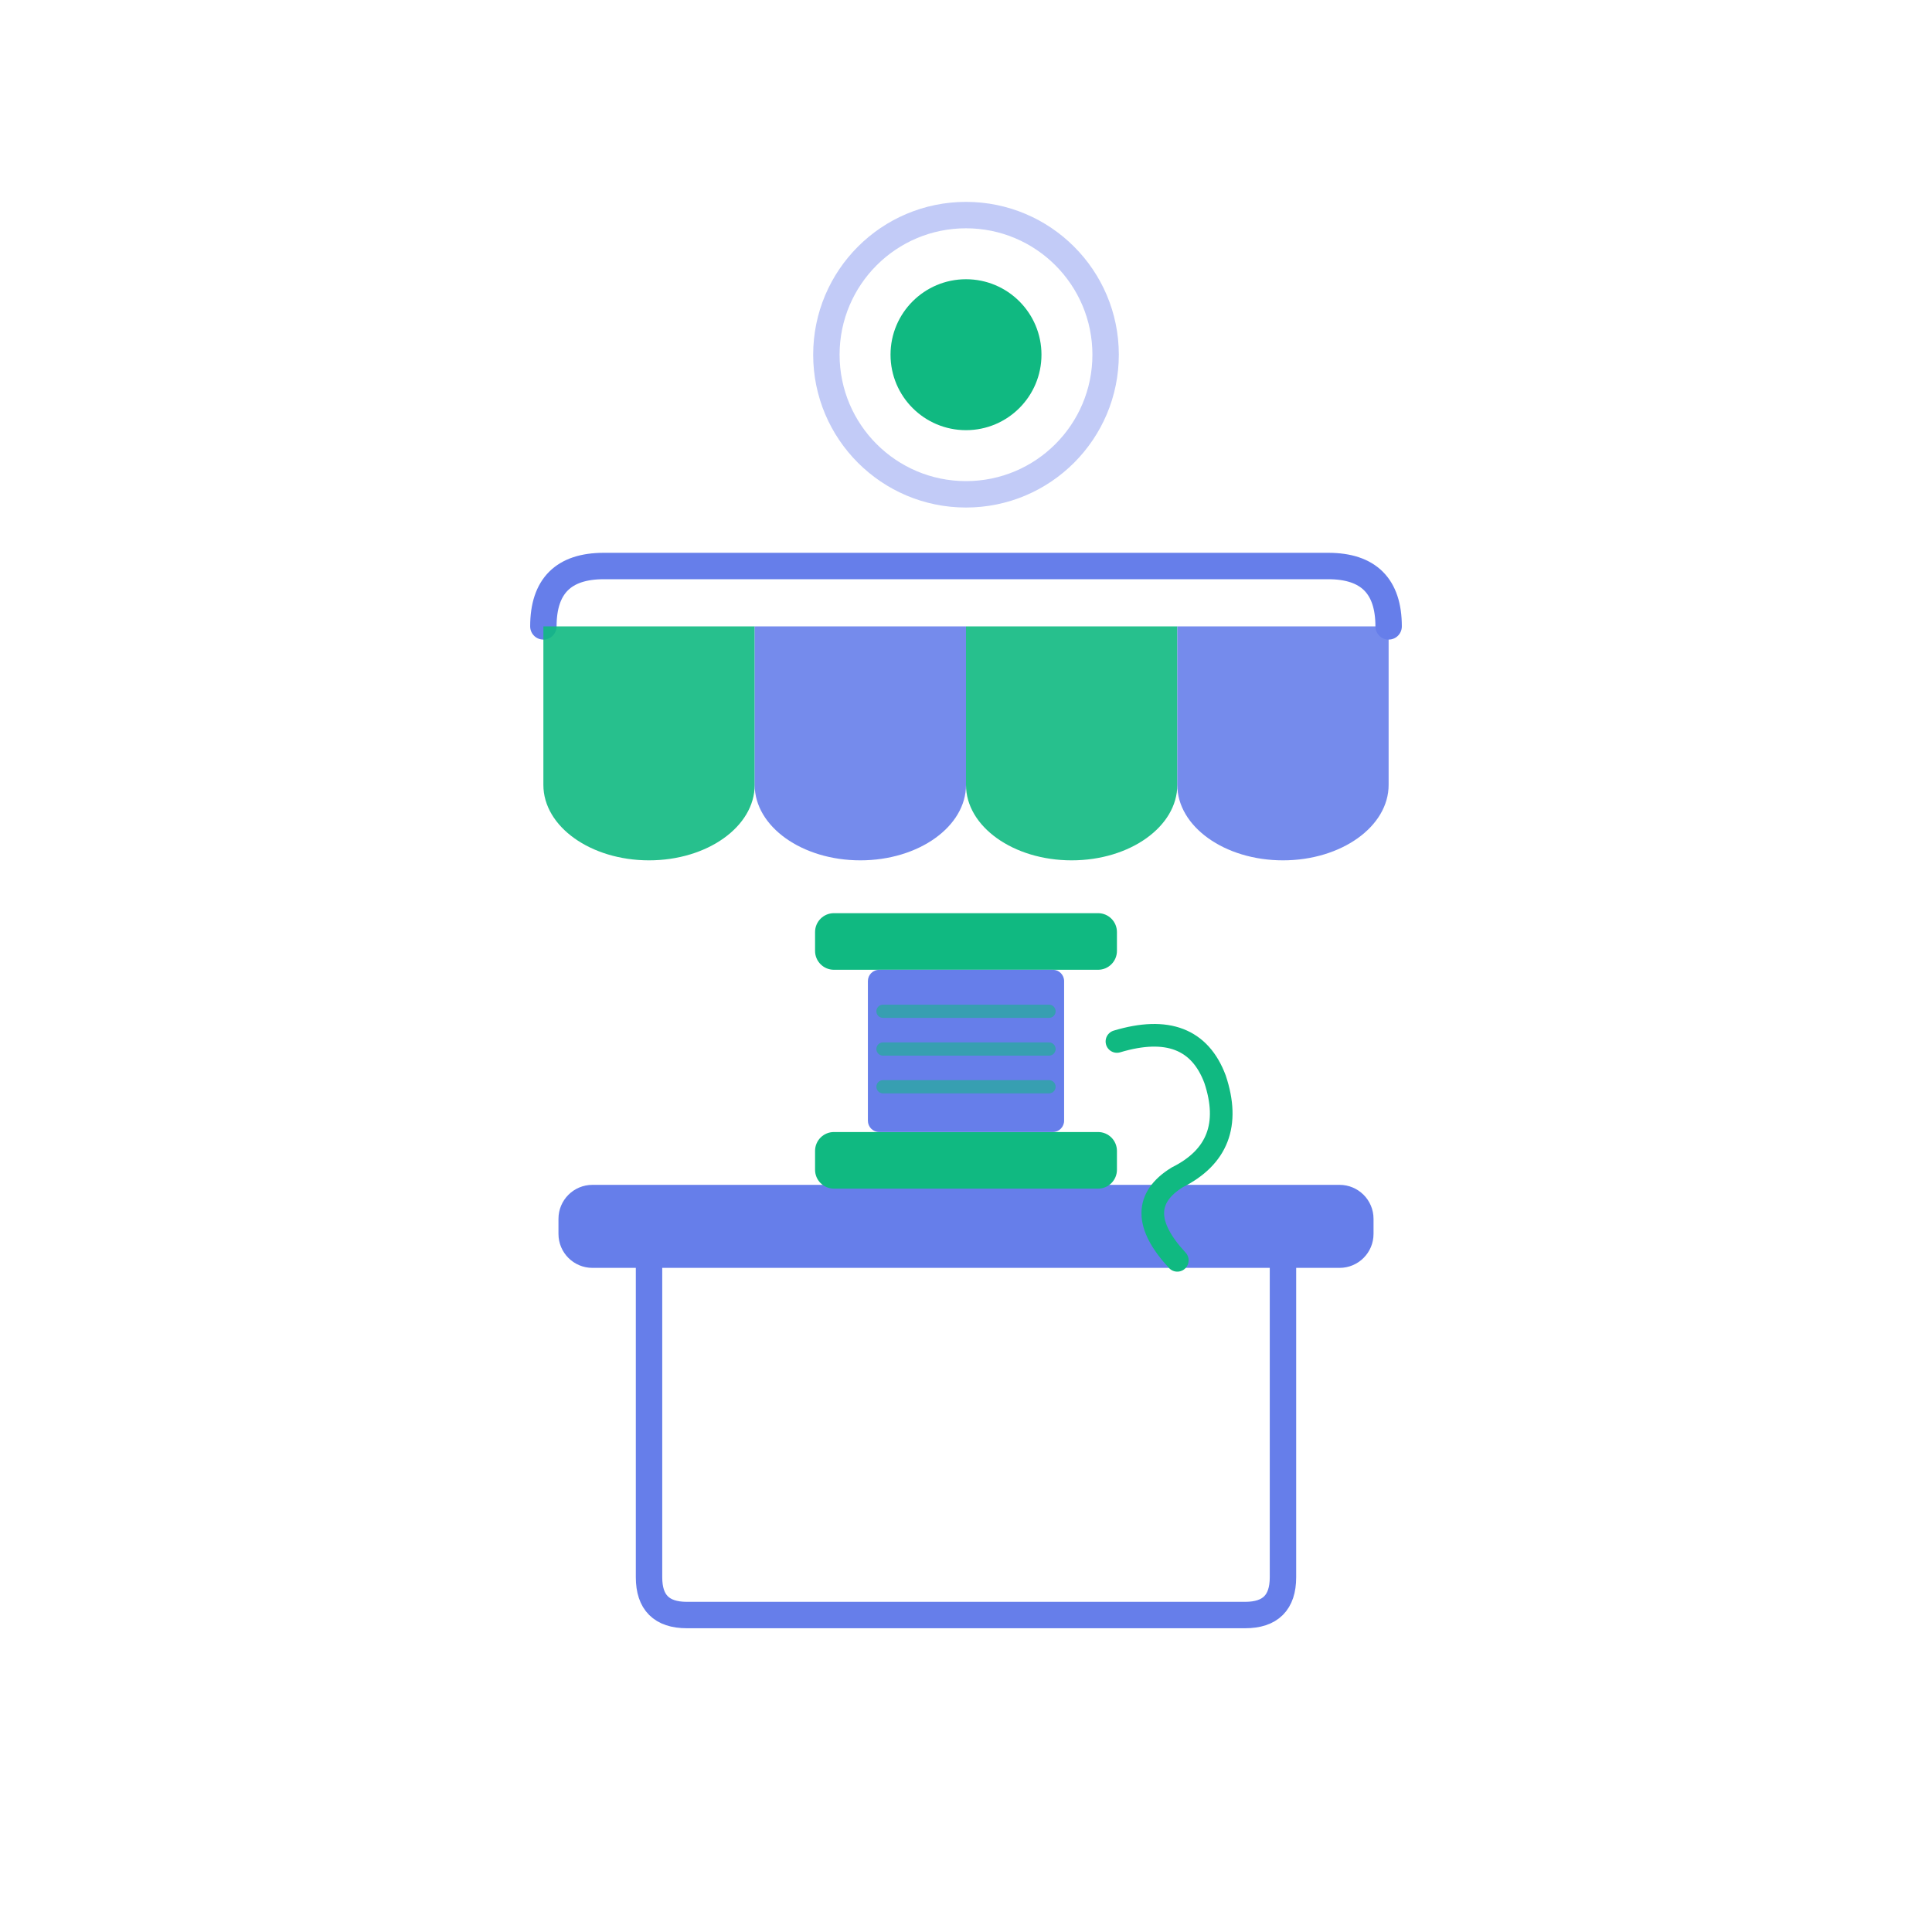
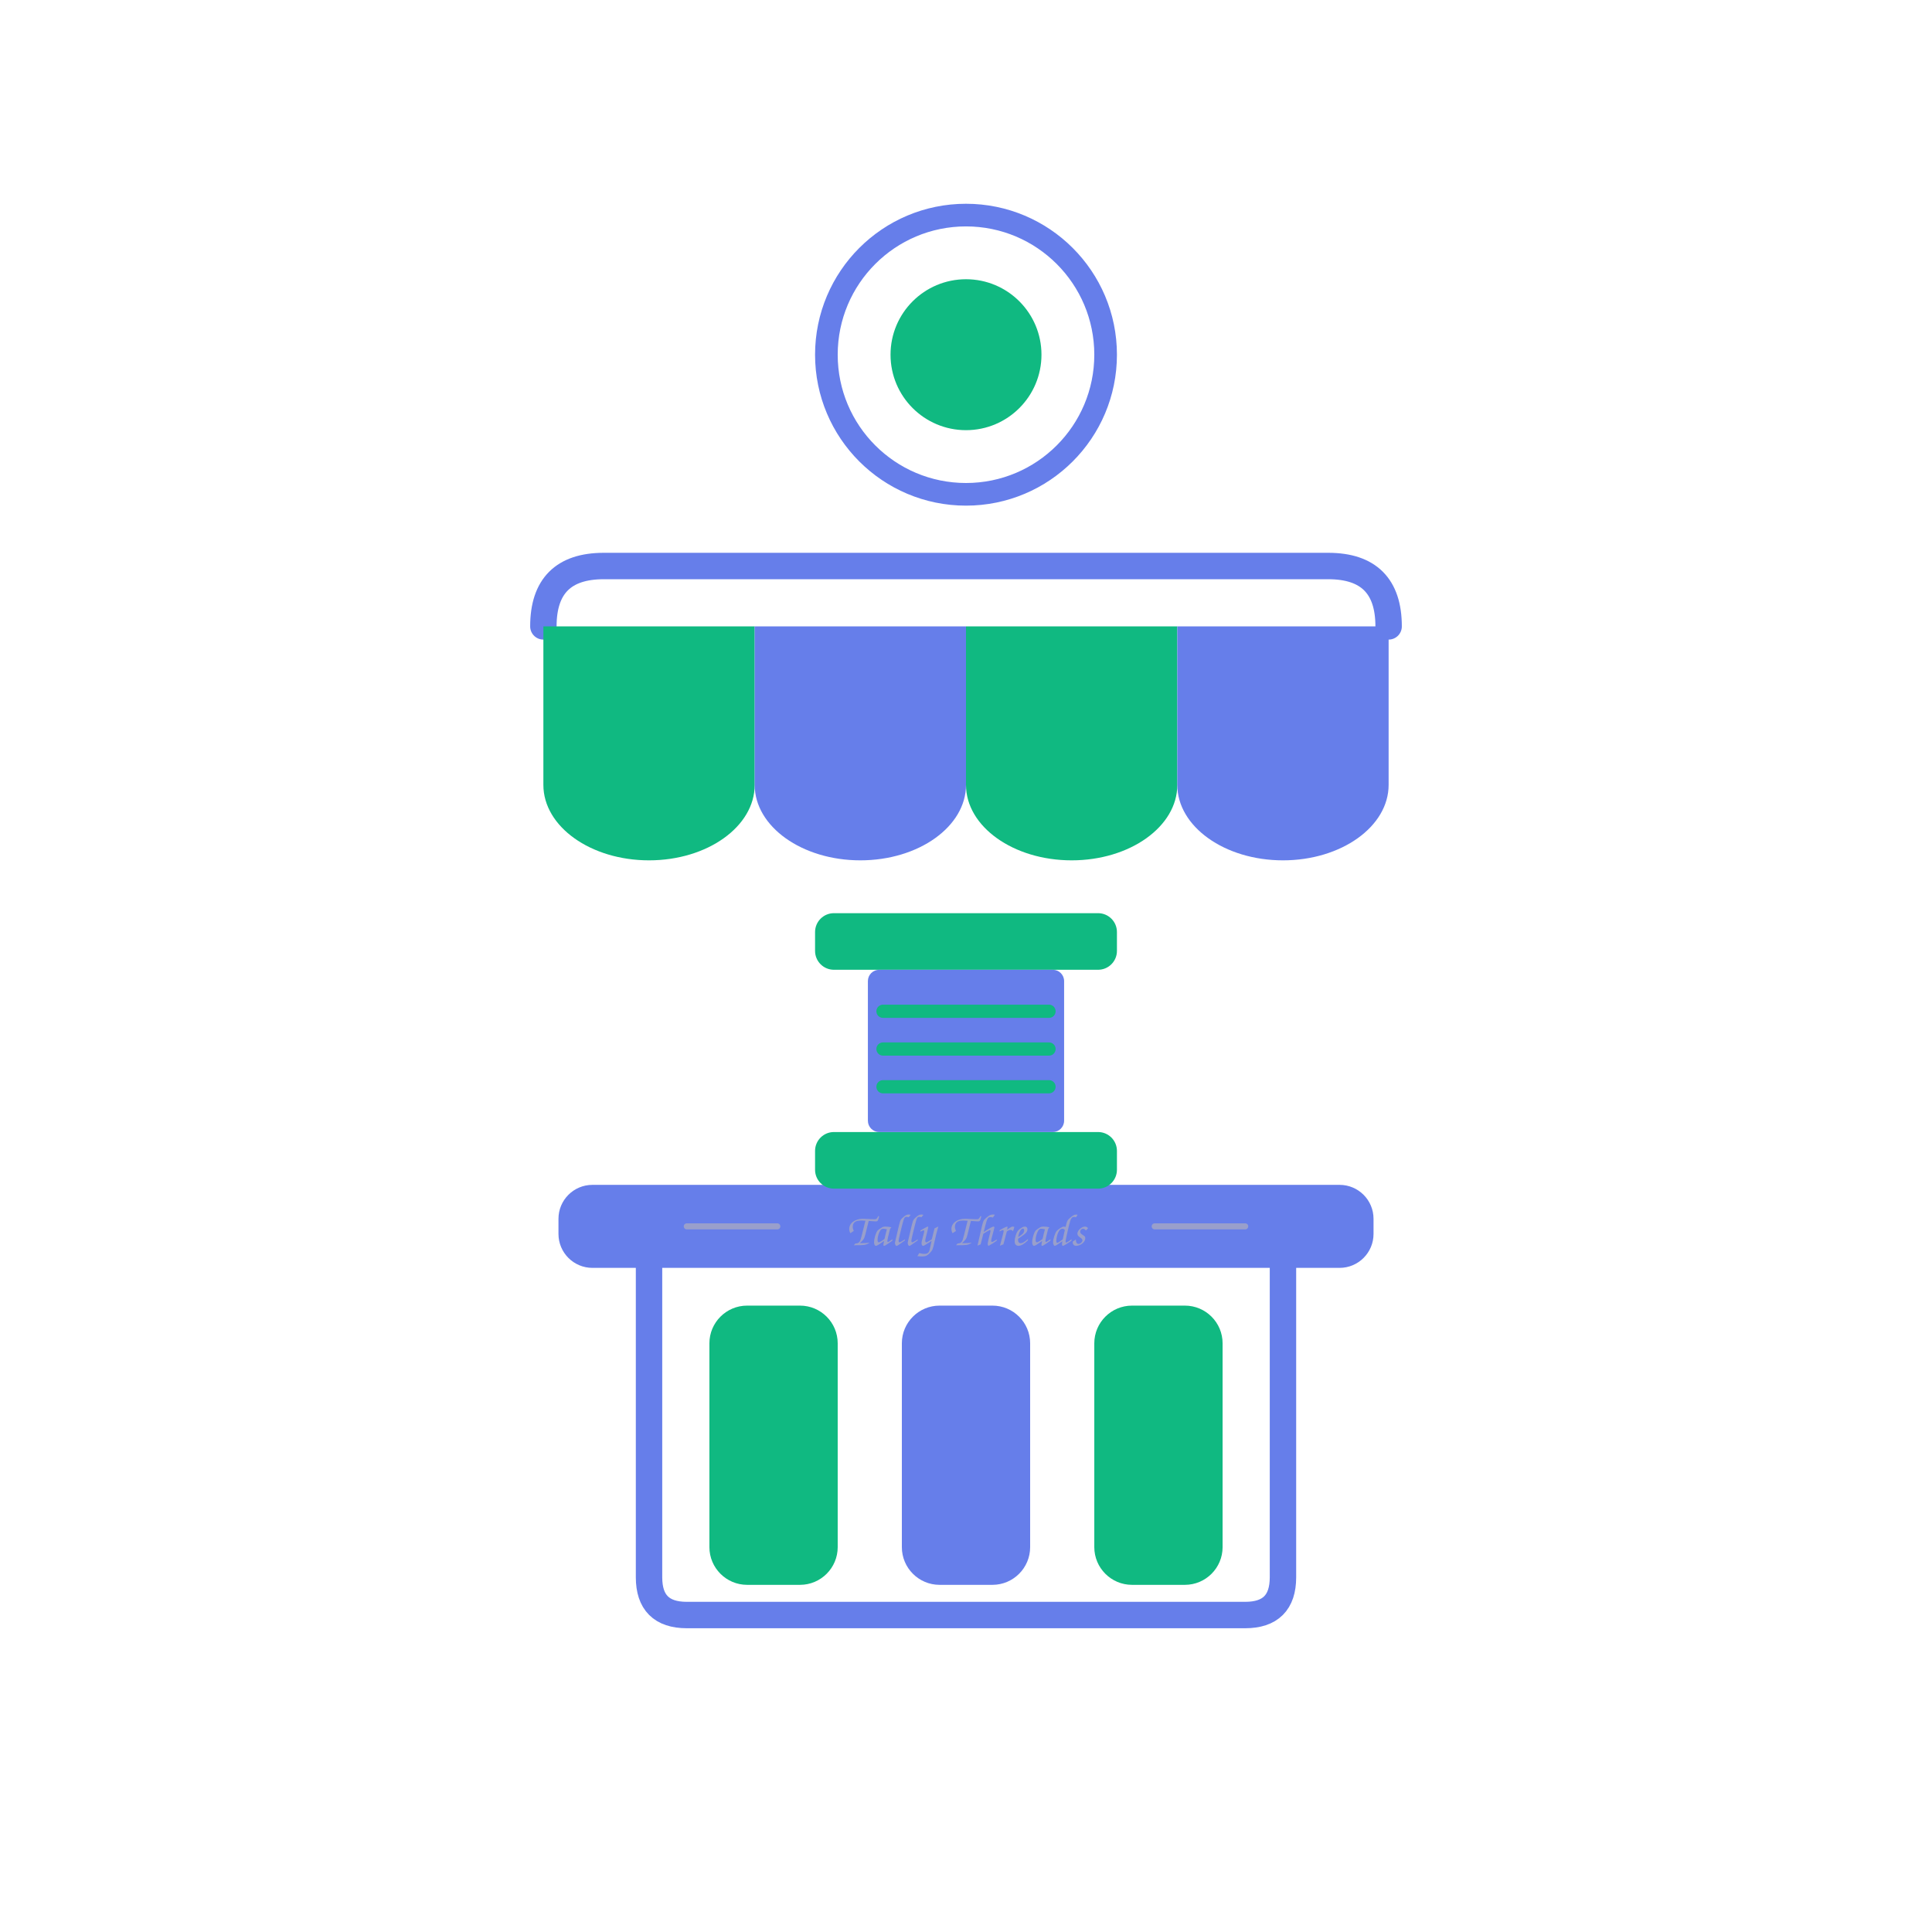
<svg xmlns="http://www.w3.org/2000/svg" width="512" height="512" viewBox="0 0 512 512" role="img">
  <g transform="translate(0,14)">
    <circle cx="256" cy="80" r="20" fill="#10B981" />
-     <circle cx="256" cy="80" r="37" fill="none" stroke="#667EEA" stroke-width="7" opacity="0.4" />
+     <circle cx="256" cy="80" r="37" fill="none" stroke="#667EEA" stroke-width="6" />
    <path d="M144 152 q0 -16 16 -16 h192 q16 0 16 16" fill="none" stroke="#667EEA" stroke-width="7" stroke-linecap="round" />
-     <path d="M144 152 h56 v42 a28 20 0 0 1 -56 0 z" fill="#10B981" opacity="0.9" />
-     <path d="M200 152 h56 v42 a28 20 0 0 1 -56 0 z" fill="#667EEA" opacity="0.9" />
-     <path d="M256 152 h56 v42 a28 20 0 0 1 -56 0 z" fill="#10B981" opacity="0.9" />
-     <path d="M312 152 h56 v42 a28 20 0 0 1 -56 0 z" fill="#667EEA" opacity="0.9" />
+     <path d="M144 152 h56 v42 a28 20 0 0 1 -56 0 z" fill="#10B981" />
+     <path d="M200 152 h56 v42 a28 20 0 0 1 -56 0 z" fill="#667EEA" />
+     <path d="M256 152 h56 v42 a28 20 0 0 1 -56 0 z" fill="#10B981" />
+     <path d="M312 152 h56 v42 a28 20 0 0 1 -56 0 z" fill="#667EEA" />
+     <rect x="188" y="332" width="34" height="74" rx="10" fill="#10B981" />
+     <rect x="239" y="332" width="34" height="74" rx="10" fill="#667EEA" />
+     <rect x="290" y="332" width="34" height="74" rx="10" fill="#10B981" />
    <path d="M172 320 v84 q0 10 10 10 h148 q10 0 10 -10 v-84" fill="none" stroke="#667EEA" stroke-width="7" stroke-linecap="round" />
    <rect x="148" y="300" width="216" height="22" rx="9" fill="#667EEA" />
+     <g stroke="#D8C9A8" stroke-opacity="0.45" stroke-width="1.6" stroke-linecap="round">
+       <line x1="182" y1="311" x2="206" y2="311" />
+       <line x1="306" y1="311" x2="330" y2="311" />
+     </g>
+     <text x="256" y="316" text-anchor="middle" font-family="'Dancing Script', 'Segoe Script', cursive" font-size="12" font-style="italic" fill="#D8C9A8" fill-opacity="0.45" letter-spacing="0.5">Tally Threads</text>
    <rect x="216" y="228" width="80" height="15" rx="5" fill="#10B981" />
    <rect x="216" y="286" width="80" height="15" rx="5" fill="#10B981" />
    <rect x="230" y="243" width="52" height="43" rx="3" fill="#667EEA" />
-     <path d="M234 254 h44 M234 264 h44 M234 274 h44" fill="none" stroke="#10B981" stroke-width="3.5" stroke-linecap="round" opacity="0.55" />
-     <path d="M296 262 q20 -6 26 10 q6 18 -10 26 q-13 8 0 22" fill="none" stroke="#10B981" stroke-width="6" stroke-linecap="round" />
+     <path d="M234 254 h44 M234 264 h44 M234 274 h44" fill="none" stroke="#10B981" stroke-width="3.5" stroke-linecap="round" />
  </g>
</svg>
